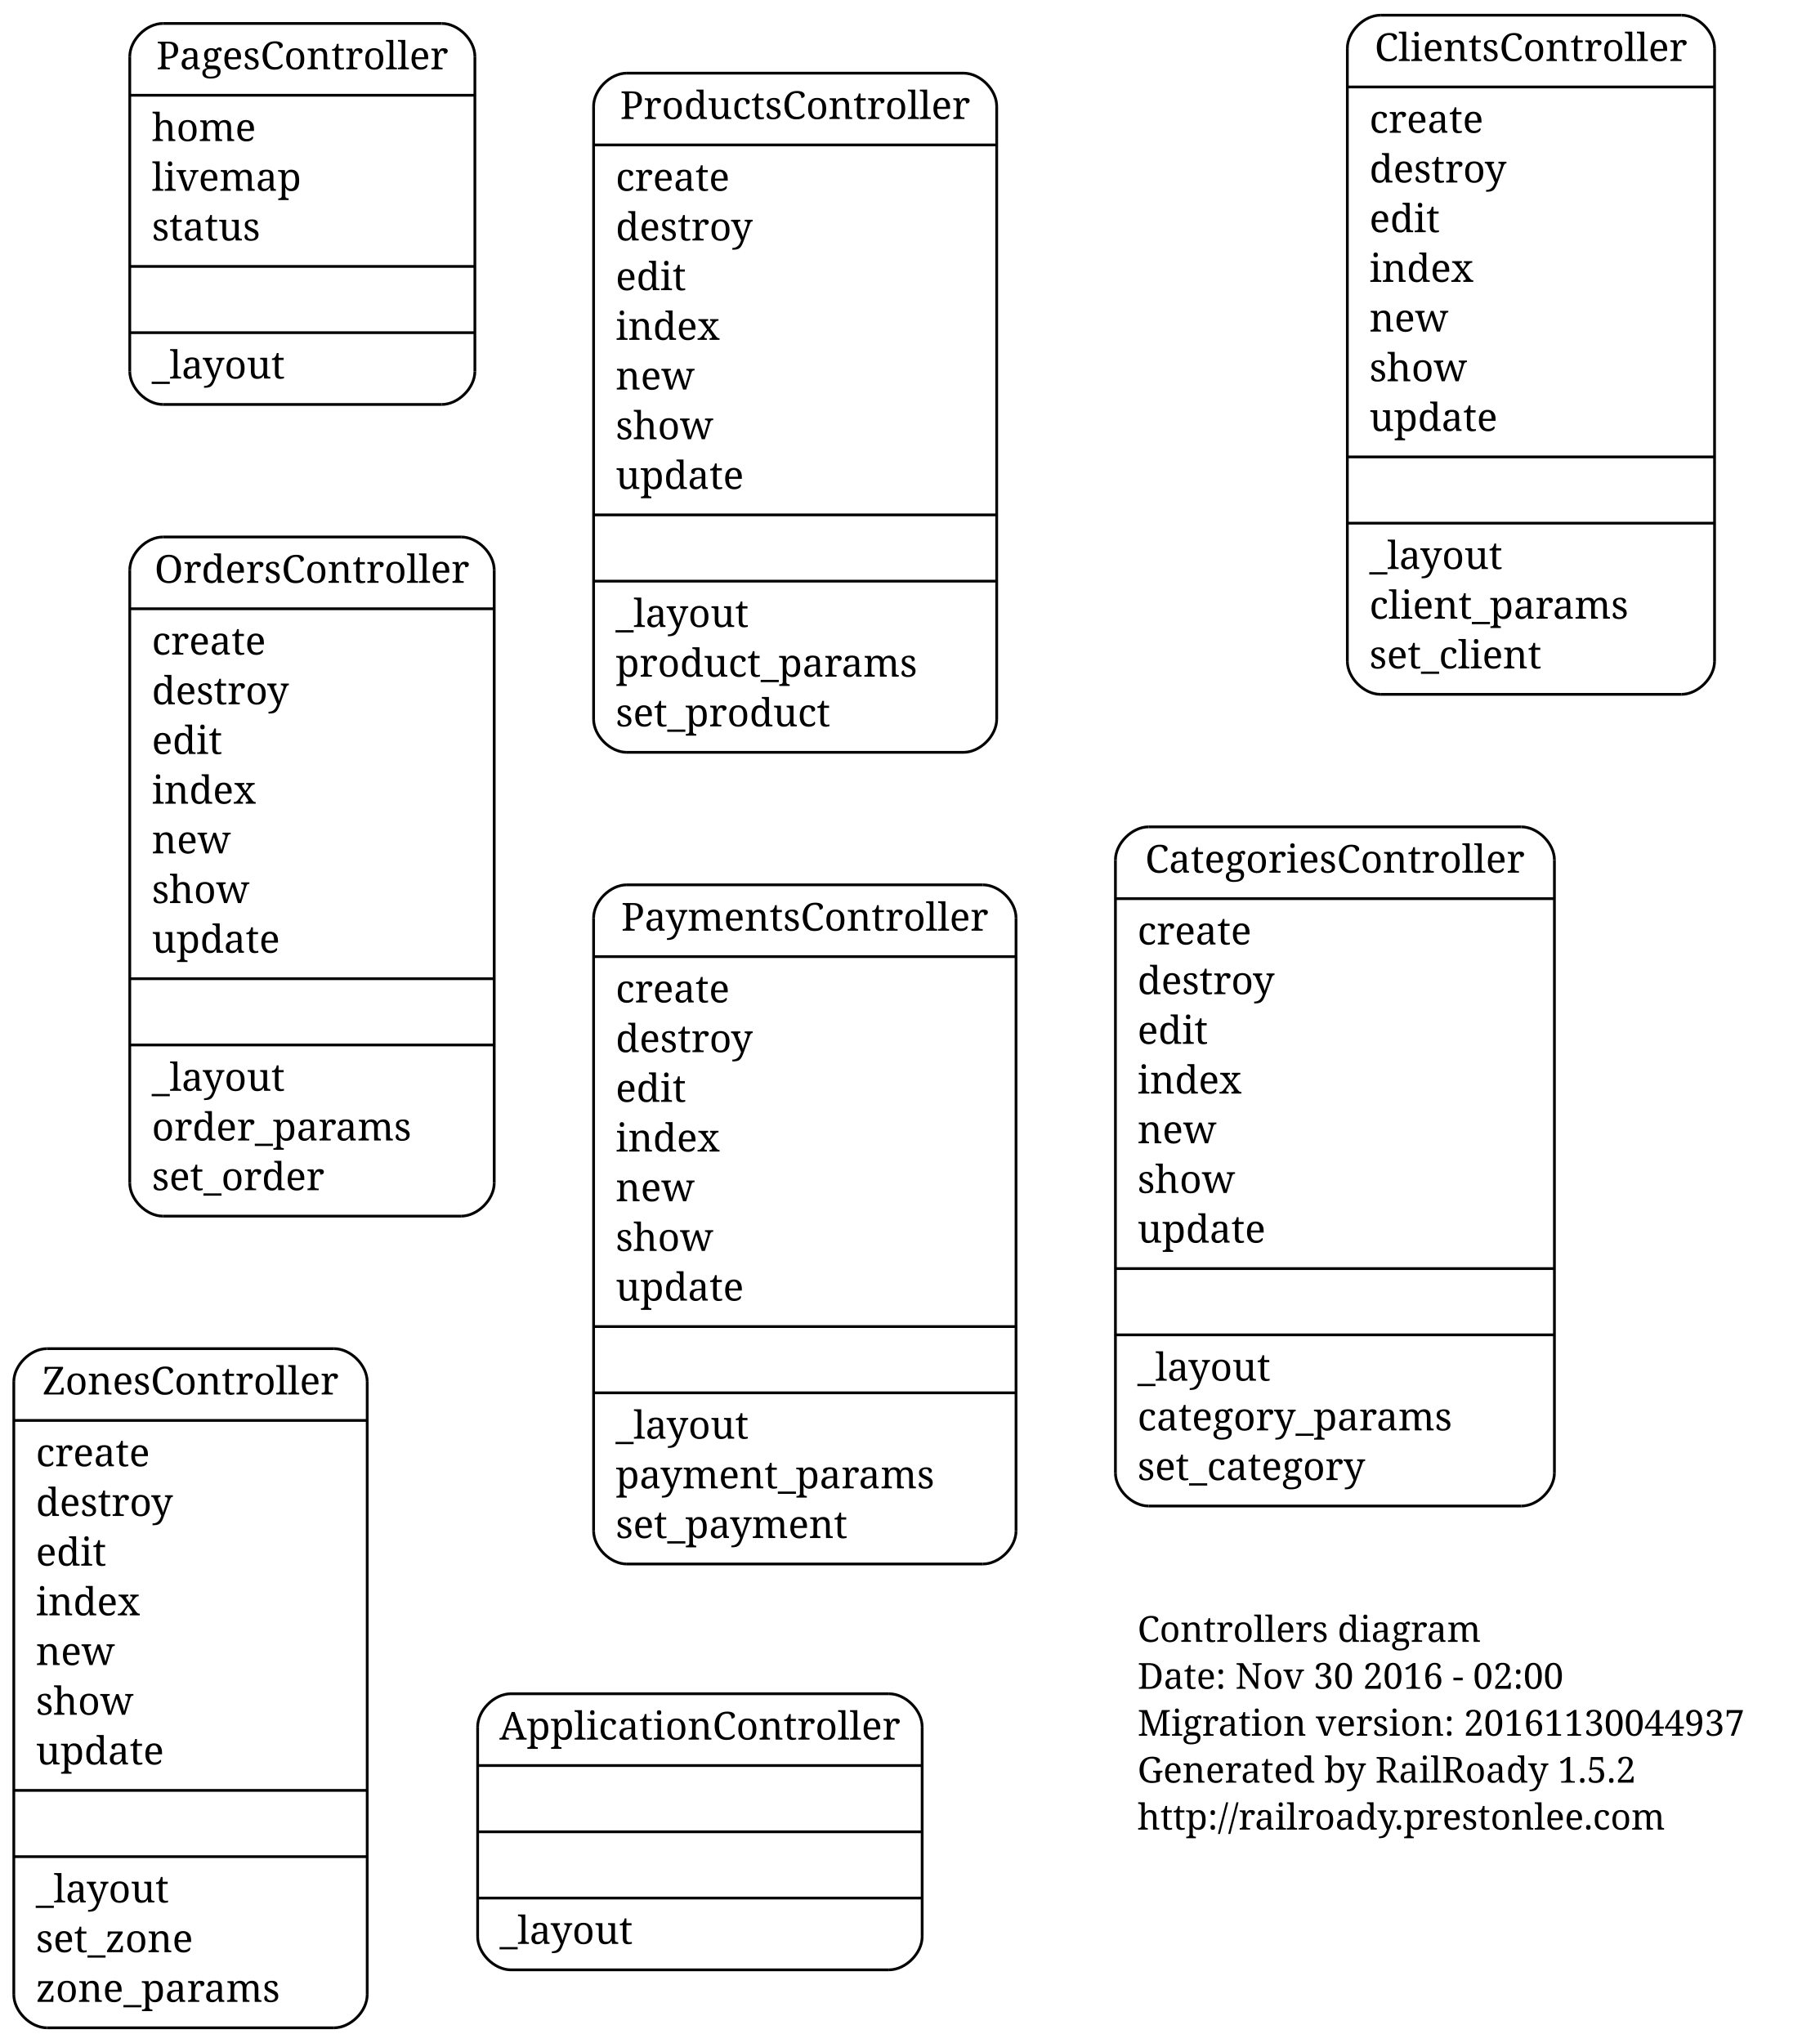
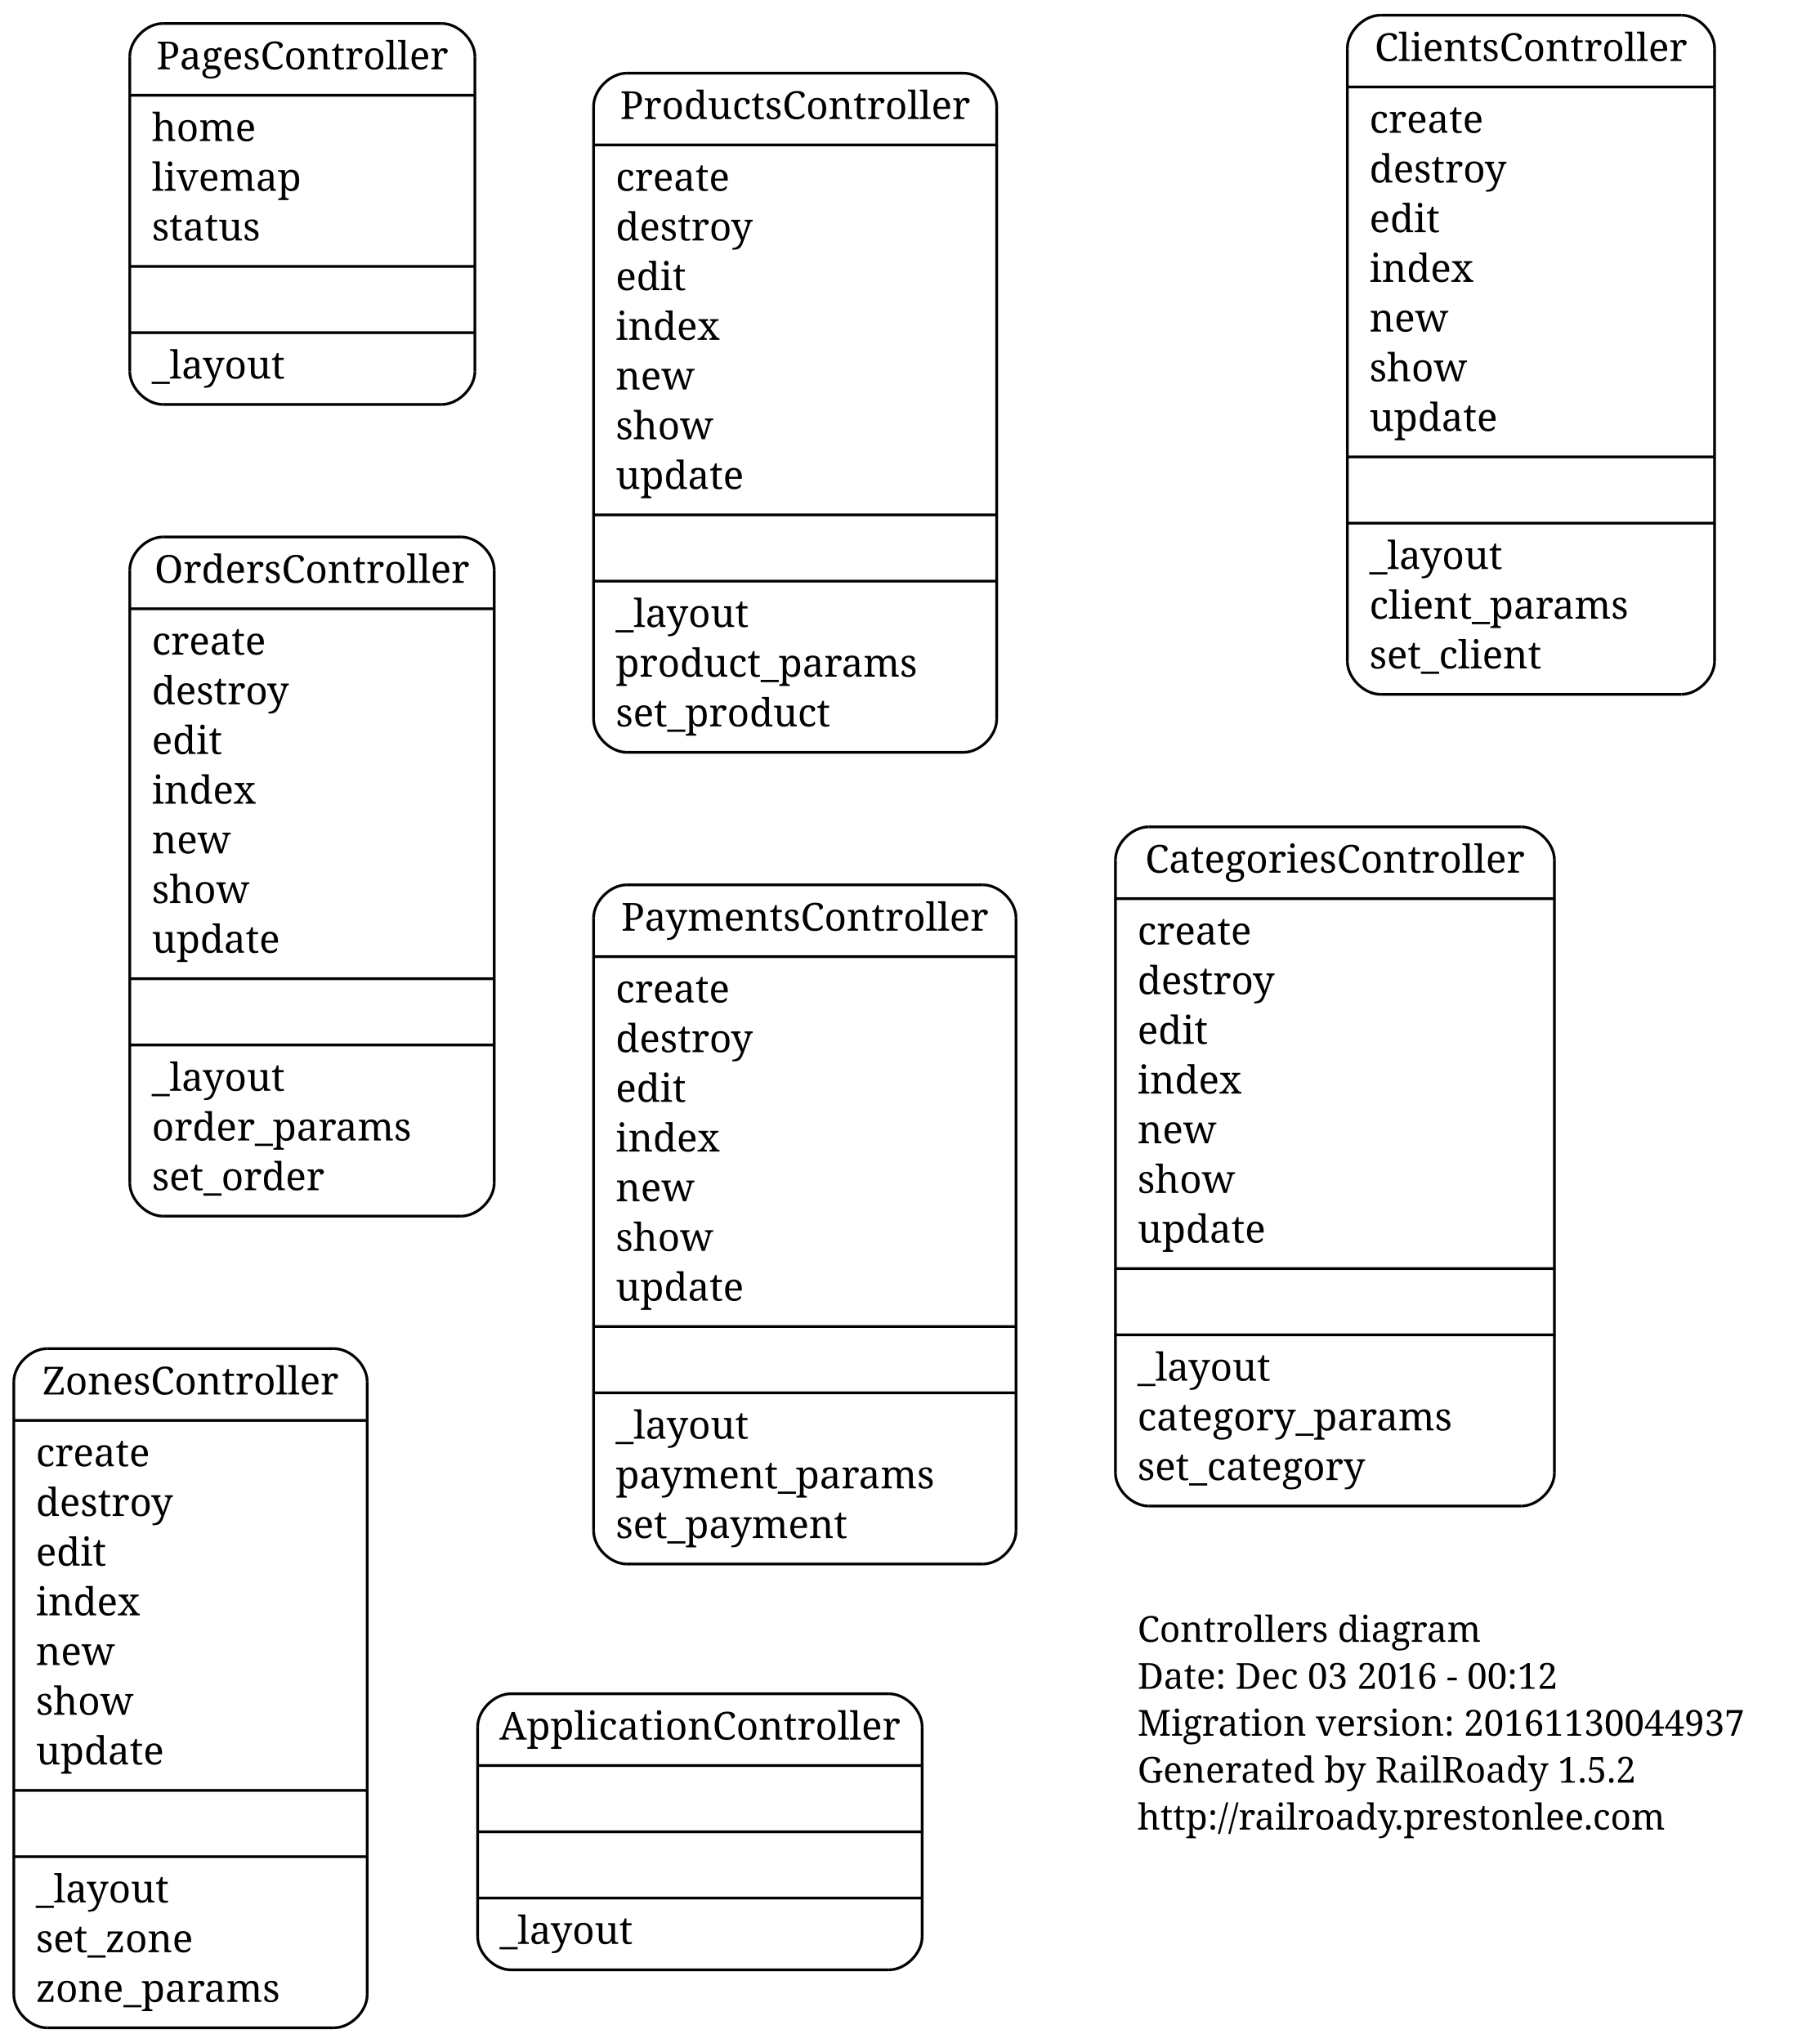
<svg xmlns="http://www.w3.org/2000/svg" width="659pt" height="740pt" viewBox="0.00 0.00 659.00 740.00">
  <g id="graph1" class="graph" transform="scale(1 1) rotate(0) translate(4 736)">
    <polygon fill="none" stroke="none" points="-4,5 -4,-736 656,-736 656,5 -4,5" />
    <g id="node1" class="node">
      <text text-anchor="start" x="408" y="-141.3" font-family="Times Roman,serif" font-size="13.00">Controllers diagram</text>
-       <text text-anchor="start" x="408" y="-124.3" font-family="Times Roman,serif" font-size="13.00">Date: Nov 30 2016 - 02:00</text>
+       <text text-anchor="start" x="408" y="-124.3" font-family="Times Roman,serif" font-size="13.00">Date: Dec 03 2016 - 00:12</text>
      <text text-anchor="start" x="408" y="-107.3" font-family="Times Roman,serif" font-size="13.00">Migration version: 20161130044937</text>
      <text text-anchor="start" x="408" y="-90.3" font-family="Times Roman,serif" font-size="13.00">Generated by RailRoady 1.5.2</text>
      <text text-anchor="start" x="408" y="-73.3" font-family="Times Roman,serif" font-size="13.00">http://railroady.prestonlee.com</text>
    </g>
    <g id="node2" class="node">
      <polyline fill="none" stroke="black" points="223,-463.5 345,-463.5 " />
      <path fill="none" stroke="black" d="M345,-463.5C351,-463.5 357,-469.5 357,-475.5" />
      <polyline fill="none" stroke="black" points="357,-475.5 357,-697.5 " />
      <path fill="none" stroke="black" d="M357,-697.5C357,-703.5 351,-709.5 345,-709.5" />
      <polyline fill="none" stroke="black" points="345,-709.5 223,-709.5 " />
      <path fill="none" stroke="black" d="M223,-709.5C217,-709.5 211,-703.5 211,-697.5" />
      <polyline fill="none" stroke="black" points="211,-697.5 211,-475.5 " />
      <path fill="none" stroke="black" d="M211,-475.5C211,-469.5 217,-463.5 223,-463.5" />
      <text text-anchor="middle" x="284" y="-692.9" font-family="Times Roman,serif" font-size="14.00">ProductsController</text>
      <polyline fill="none" stroke="black" points="211,-683.5 357,-683.5 " />
      <text text-anchor="start" x="219" y="-666.9" font-family="Times Roman,serif" font-size="14.00">create</text>
      <text text-anchor="start" x="219" y="-648.9" font-family="Times Roman,serif" font-size="14.00">destroy</text>
      <text text-anchor="start" x="219" y="-630.9" font-family="Times Roman,serif" font-size="14.00">edit</text>
      <text text-anchor="start" x="219" y="-612.9" font-family="Times Roman,serif" font-size="14.00">index</text>
      <text text-anchor="start" x="219" y="-594.9" font-family="Times Roman,serif" font-size="14.00">new</text>
      <text text-anchor="start" x="219" y="-576.9" font-family="Times Roman,serif" font-size="14.00">show</text>
      <text text-anchor="start" x="219" y="-558.9" font-family="Times Roman,serif" font-size="14.00">update</text>
      <polyline fill="none" stroke="black" points="211,-549.5 357,-549.5 " />
      <polyline fill="none" stroke="black" points="211,-525.5 357,-525.5 " />
      <text text-anchor="start" x="219" y="-508.9" font-family="Times Roman,serif" font-size="14.00">_layout</text>
      <text text-anchor="start" x="219" y="-490.9" font-family="Times Roman,serif" font-size="14.00">product_params</text>
      <text text-anchor="start" x="219" y="-472.9" font-family="Times Roman,serif" font-size="14.00">set_product</text>
    </g>
    <g id="node3" class="node">
      <polyline fill="none" stroke="black" points="496,-484.5 605,-484.5 " />
      <path fill="none" stroke="black" d="M605,-484.5C611,-484.5 617,-490.5 617,-496.5" />
      <polyline fill="none" stroke="black" points="617,-496.5 617,-718.5 " />
      <path fill="none" stroke="black" d="M617,-718.5C617,-724.5 611,-730.5 605,-730.5" />
      <polyline fill="none" stroke="black" points="605,-730.5 496,-730.5 " />
      <path fill="none" stroke="black" d="M496,-730.5C490,-730.5 484,-724.5 484,-718.5" />
      <polyline fill="none" stroke="black" points="484,-718.5 484,-496.5 " />
      <path fill="none" stroke="black" d="M484,-496.5C484,-490.5 490,-484.5 496,-484.5" />
      <text text-anchor="middle" x="550.5" y="-713.9" font-family="Times Roman,serif" font-size="14.00">ClientsController</text>
      <polyline fill="none" stroke="black" points="484,-704.5 617,-704.5 " />
      <text text-anchor="start" x="492" y="-687.9" font-family="Times Roman,serif" font-size="14.00">create</text>
      <text text-anchor="start" x="492" y="-669.9" font-family="Times Roman,serif" font-size="14.00">destroy</text>
      <text text-anchor="start" x="492" y="-651.9" font-family="Times Roman,serif" font-size="14.00">edit</text>
      <text text-anchor="start" x="492" y="-633.9" font-family="Times Roman,serif" font-size="14.00">index</text>
      <text text-anchor="start" x="492" y="-615.9" font-family="Times Roman,serif" font-size="14.00">new</text>
      <text text-anchor="start" x="492" y="-597.9" font-family="Times Roman,serif" font-size="14.00">show</text>
      <text text-anchor="start" x="492" y="-579.9" font-family="Times Roman,serif" font-size="14.00">update</text>
      <polyline fill="none" stroke="black" points="484,-570.5 617,-570.5 " />
      <polyline fill="none" stroke="black" points="484,-546.5 617,-546.5 " />
      <text text-anchor="start" x="492" y="-529.9" font-family="Times Roman,serif" font-size="14.00">_layout</text>
      <text text-anchor="start" x="492" y="-511.9" font-family="Times Roman,serif" font-size="14.00">client_params</text>
      <text text-anchor="start" x="492" y="-493.9" font-family="Times Roman,serif" font-size="14.00">set_client</text>
    </g>
    <g id="node4" class="node">
      <polyline fill="none" stroke="black" points="223,-169.5 352,-169.5 " />
      <path fill="none" stroke="black" d="M352,-169.5C358,-169.5 364,-175.5 364,-181.5" />
      <polyline fill="none" stroke="black" points="364,-181.5 364,-403.5 " />
      <path fill="none" stroke="black" d="M364,-403.5C364,-409.5 358,-415.5 352,-415.5" />
      <polyline fill="none" stroke="black" points="352,-415.5 223,-415.5 " />
      <path fill="none" stroke="black" d="M223,-415.5C217,-415.5 211,-409.5 211,-403.5" />
      <polyline fill="none" stroke="black" points="211,-403.5 211,-181.5 " />
      <path fill="none" stroke="black" d="M211,-181.5C211,-175.5 217,-169.5 223,-169.5" />
      <text text-anchor="middle" x="287.5" y="-398.9" font-family="Times Roman,serif" font-size="14.00">PaymentsController</text>
      <polyline fill="none" stroke="black" points="211,-389.5 364,-389.5 " />
      <text text-anchor="start" x="219" y="-372.9" font-family="Times Roman,serif" font-size="14.00">create</text>
      <text text-anchor="start" x="219" y="-354.9" font-family="Times Roman,serif" font-size="14.00">destroy</text>
      <text text-anchor="start" x="219" y="-336.9" font-family="Times Roman,serif" font-size="14.00">edit</text>
      <text text-anchor="start" x="219" y="-318.9" font-family="Times Roman,serif" font-size="14.00">index</text>
      <text text-anchor="start" x="219" y="-300.9" font-family="Times Roman,serif" font-size="14.00">new</text>
      <text text-anchor="start" x="219" y="-282.9" font-family="Times Roman,serif" font-size="14.00">show</text>
      <text text-anchor="start" x="219" y="-264.9" font-family="Times Roman,serif" font-size="14.00">update</text>
      <polyline fill="none" stroke="black" points="211,-255.5 364,-255.5 " />
      <polyline fill="none" stroke="black" points="211,-231.5 364,-231.5 " />
      <text text-anchor="start" x="219" y="-214.9" font-family="Times Roman,serif" font-size="14.00">_layout</text>
      <text text-anchor="start" x="219" y="-196.9" font-family="Times Roman,serif" font-size="14.00">payment_params</text>
      <text text-anchor="start" x="219" y="-178.9" font-family="Times Roman,serif" font-size="14.00">set_payment</text>
    </g>
    <g id="node5" class="node">
      <polyline fill="none" stroke="black" points="181,-22.5 318,-22.5 " />
      <path fill="none" stroke="black" d="M318,-22.5C324,-22.5 330,-28.5 330,-34.5" />
      <polyline fill="none" stroke="black" points="330,-34.5 330,-110.5 " />
      <path fill="none" stroke="black" d="M330,-110.5C330,-116.5 324,-122.5 318,-122.5" />
      <polyline fill="none" stroke="black" points="318,-122.5 181,-122.5 " />
      <path fill="none" stroke="black" d="M181,-122.5C175,-122.5 169,-116.5 169,-110.5" />
      <polyline fill="none" stroke="black" points="169,-110.5 169,-34.5 " />
      <path fill="none" stroke="black" d="M169,-34.5C169,-28.5 175,-22.5 181,-22.5" />
      <text text-anchor="middle" x="249.5" y="-105.9" font-family="Times Roman,serif" font-size="14.00">ApplicationController</text>
      <polyline fill="none" stroke="black" points="169,-96.5 330,-96.5 " />
      <polyline fill="none" stroke="black" points="169,-72.5 330,-72.5 " />
      <polyline fill="none" stroke="black" points="169,-48.5 330,-48.5 " />
      <text text-anchor="start" x="177" y="-31.9" font-family="Times Roman,serif" font-size="14.00">_layout</text>
    </g>
    <g id="node6" class="node">
      <polyline fill="none" stroke="black" points="55,-589.5 156,-589.5 " />
      <path fill="none" stroke="black" d="M156,-589.5C162,-589.5 168,-595.5 168,-601.5" />
      <polyline fill="none" stroke="black" points="168,-601.5 168,-715.5 " />
      <path fill="none" stroke="black" d="M168,-715.5C168,-721.5 162,-727.5 156,-727.5" />
      <polyline fill="none" stroke="black" points="156,-727.5 55,-727.5 " />
      <path fill="none" stroke="black" d="M55,-727.5C49,-727.5 43,-721.5 43,-715.5" />
      <polyline fill="none" stroke="black" points="43,-715.5 43,-601.5 " />
      <path fill="none" stroke="black" d="M43,-601.5C43,-595.5 49,-589.5 55,-589.5" />
      <text text-anchor="middle" x="105.5" y="-710.9" font-family="Times Roman,serif" font-size="14.00">PagesController</text>
      <polyline fill="none" stroke="black" points="43,-701.5 168,-701.5 " />
      <text text-anchor="start" x="51" y="-684.9" font-family="Times Roman,serif" font-size="14.00">home</text>
      <text text-anchor="start" x="51" y="-666.9" font-family="Times Roman,serif" font-size="14.00">livemap</text>
      <text text-anchor="start" x="51" y="-648.9" font-family="Times Roman,serif" font-size="14.00">status</text>
      <polyline fill="none" stroke="black" points="43,-639.5 168,-639.5 " />
      <polyline fill="none" stroke="black" points="43,-615.5 168,-615.5 " />
      <text text-anchor="start" x="51" y="-598.9" font-family="Times Roman,serif" font-size="14.00">_layout</text>
    </g>
    <g id="node7" class="node">
      <polyline fill="none" stroke="black" points="412,-190.5 547,-190.5 " />
      <path fill="none" stroke="black" d="M547,-190.5C553,-190.5 559,-196.5 559,-202.5" />
      <polyline fill="none" stroke="black" points="559,-202.5 559,-424.5 " />
      <path fill="none" stroke="black" d="M559,-424.5C559,-430.5 553,-436.5 547,-436.5" />
      <polyline fill="none" stroke="black" points="547,-436.5 412,-436.5 " />
      <path fill="none" stroke="black" d="M412,-436.5C406,-436.5 400,-430.5 400,-424.5" />
      <polyline fill="none" stroke="black" points="400,-424.5 400,-202.5 " />
      <path fill="none" stroke="black" d="M400,-202.5C400,-196.5 406,-190.5 412,-190.5" />
      <text text-anchor="middle" x="479.5" y="-419.9" font-family="Times Roman,serif" font-size="14.00">CategoriesController</text>
      <polyline fill="none" stroke="black" points="400,-410.5 559,-410.5 " />
      <text text-anchor="start" x="408" y="-393.9" font-family="Times Roman,serif" font-size="14.00">create</text>
      <text text-anchor="start" x="408" y="-375.9" font-family="Times Roman,serif" font-size="14.00">destroy</text>
      <text text-anchor="start" x="408" y="-357.9" font-family="Times Roman,serif" font-size="14.00">edit</text>
      <text text-anchor="start" x="408" y="-339.9" font-family="Times Roman,serif" font-size="14.00">index</text>
      <text text-anchor="start" x="408" y="-321.9" font-family="Times Roman,serif" font-size="14.00">new</text>
      <text text-anchor="start" x="408" y="-303.9" font-family="Times Roman,serif" font-size="14.00">show</text>
      <text text-anchor="start" x="408" y="-285.9" font-family="Times Roman,serif" font-size="14.00">update</text>
      <polyline fill="none" stroke="black" points="400,-276.5 559,-276.5 " />
      <polyline fill="none" stroke="black" points="400,-252.5 559,-252.5 " />
      <text text-anchor="start" x="408" y="-235.9" font-family="Times Roman,serif" font-size="14.00">_layout</text>
      <text text-anchor="start" x="408" y="-217.9" font-family="Times Roman,serif" font-size="14.00">category_params</text>
      <text text-anchor="start" x="408" y="-199.9" font-family="Times Roman,serif" font-size="14.00">set_category</text>
    </g>
    <g id="node8" class="node">
      <polyline fill="none" stroke="black" points="13,-1.5 117,-1.5 " />
      <path fill="none" stroke="black" d="M117,-1.5C123,-1.5 129,-7.5 129,-13.5" />
      <polyline fill="none" stroke="black" points="129,-13.5 129,-235.5 " />
      <path fill="none" stroke="black" d="M129,-235.5C129,-241.5 123,-247.5 117,-247.5" />
      <polyline fill="none" stroke="black" points="117,-247.5 13,-247.5 " />
      <path fill="none" stroke="black" d="M13,-247.5C7,-247.5 1,-241.5 1,-235.5" />
      <polyline fill="none" stroke="black" points="1,-235.5 1,-13.5 " />
      <path fill="none" stroke="black" d="M1,-13.5C1,-7.5 7,-1.5 13,-1.5" />
      <text text-anchor="middle" x="65" y="-230.9" font-family="Times Roman,serif" font-size="14.00">ZonesController</text>
      <polyline fill="none" stroke="black" points="1,-221.5 129,-221.5 " />
      <text text-anchor="start" x="9" y="-204.9" font-family="Times Roman,serif" font-size="14.00">create</text>
      <text text-anchor="start" x="9" y="-186.9" font-family="Times Roman,serif" font-size="14.00">destroy</text>
      <text text-anchor="start" x="9" y="-168.9" font-family="Times Roman,serif" font-size="14.00">edit</text>
      <text text-anchor="start" x="9" y="-150.9" font-family="Times Roman,serif" font-size="14.00">index</text>
      <text text-anchor="start" x="9" y="-132.9" font-family="Times Roman,serif" font-size="14.00">new</text>
      <text text-anchor="start" x="9" y="-114.9" font-family="Times Roman,serif" font-size="14.00">show</text>
      <text text-anchor="start" x="9" y="-96.9" font-family="Times Roman,serif" font-size="14.00">update</text>
      <polyline fill="none" stroke="black" points="1,-87.5 129,-87.5 " />
      <polyline fill="none" stroke="black" points="1,-63.5 129,-63.5 " />
      <text text-anchor="start" x="9" y="-46.9" font-family="Times Roman,serif" font-size="14.00">_layout</text>
      <text text-anchor="start" x="9" y="-28.9" font-family="Times Roman,serif" font-size="14.00">set_zone</text>
      <text text-anchor="start" x="9" y="-10.9" font-family="Times Roman,serif" font-size="14.00">zone_params</text>
    </g>
    <g id="node9" class="node">
      <polyline fill="none" stroke="black" points="55,-295.5 163,-295.5 " />
      <path fill="none" stroke="black" d="M163,-295.5C169,-295.5 175,-301.5 175,-307.5" />
      <polyline fill="none" stroke="black" points="175,-307.5 175,-529.5 " />
      <path fill="none" stroke="black" d="M175,-529.5C175,-535.5 169,-541.5 163,-541.5" />
      <polyline fill="none" stroke="black" points="163,-541.5 55,-541.5 " />
      <path fill="none" stroke="black" d="M55,-541.5C49,-541.5 43,-535.5 43,-529.5" />
      <polyline fill="none" stroke="black" points="43,-529.5 43,-307.5 " />
      <path fill="none" stroke="black" d="M43,-307.5C43,-301.5 49,-295.5 55,-295.5" />
      <text text-anchor="middle" x="109" y="-524.9" font-family="Times Roman,serif" font-size="14.00">OrdersController</text>
      <polyline fill="none" stroke="black" points="43,-515.5 175,-515.5 " />
      <text text-anchor="start" x="51" y="-498.9" font-family="Times Roman,serif" font-size="14.00">create</text>
      <text text-anchor="start" x="51" y="-480.9" font-family="Times Roman,serif" font-size="14.00">destroy</text>
      <text text-anchor="start" x="51" y="-462.9" font-family="Times Roman,serif" font-size="14.00">edit</text>
      <text text-anchor="start" x="51" y="-444.9" font-family="Times Roman,serif" font-size="14.00">index</text>
      <text text-anchor="start" x="51" y="-426.9" font-family="Times Roman,serif" font-size="14.00">new</text>
      <text text-anchor="start" x="51" y="-408.9" font-family="Times Roman,serif" font-size="14.00">show</text>
      <text text-anchor="start" x="51" y="-390.9" font-family="Times Roman,serif" font-size="14.00">update</text>
      <polyline fill="none" stroke="black" points="43,-381.5 175,-381.5 " />
      <polyline fill="none" stroke="black" points="43,-357.5 175,-357.5 " />
      <text text-anchor="start" x="51" y="-340.9" font-family="Times Roman,serif" font-size="14.00">_layout</text>
      <text text-anchor="start" x="51" y="-322.9" font-family="Times Roman,serif" font-size="14.00">order_params</text>
      <text text-anchor="start" x="51" y="-304.9" font-family="Times Roman,serif" font-size="14.00">set_order</text>
    </g>
  </g>
</svg>
